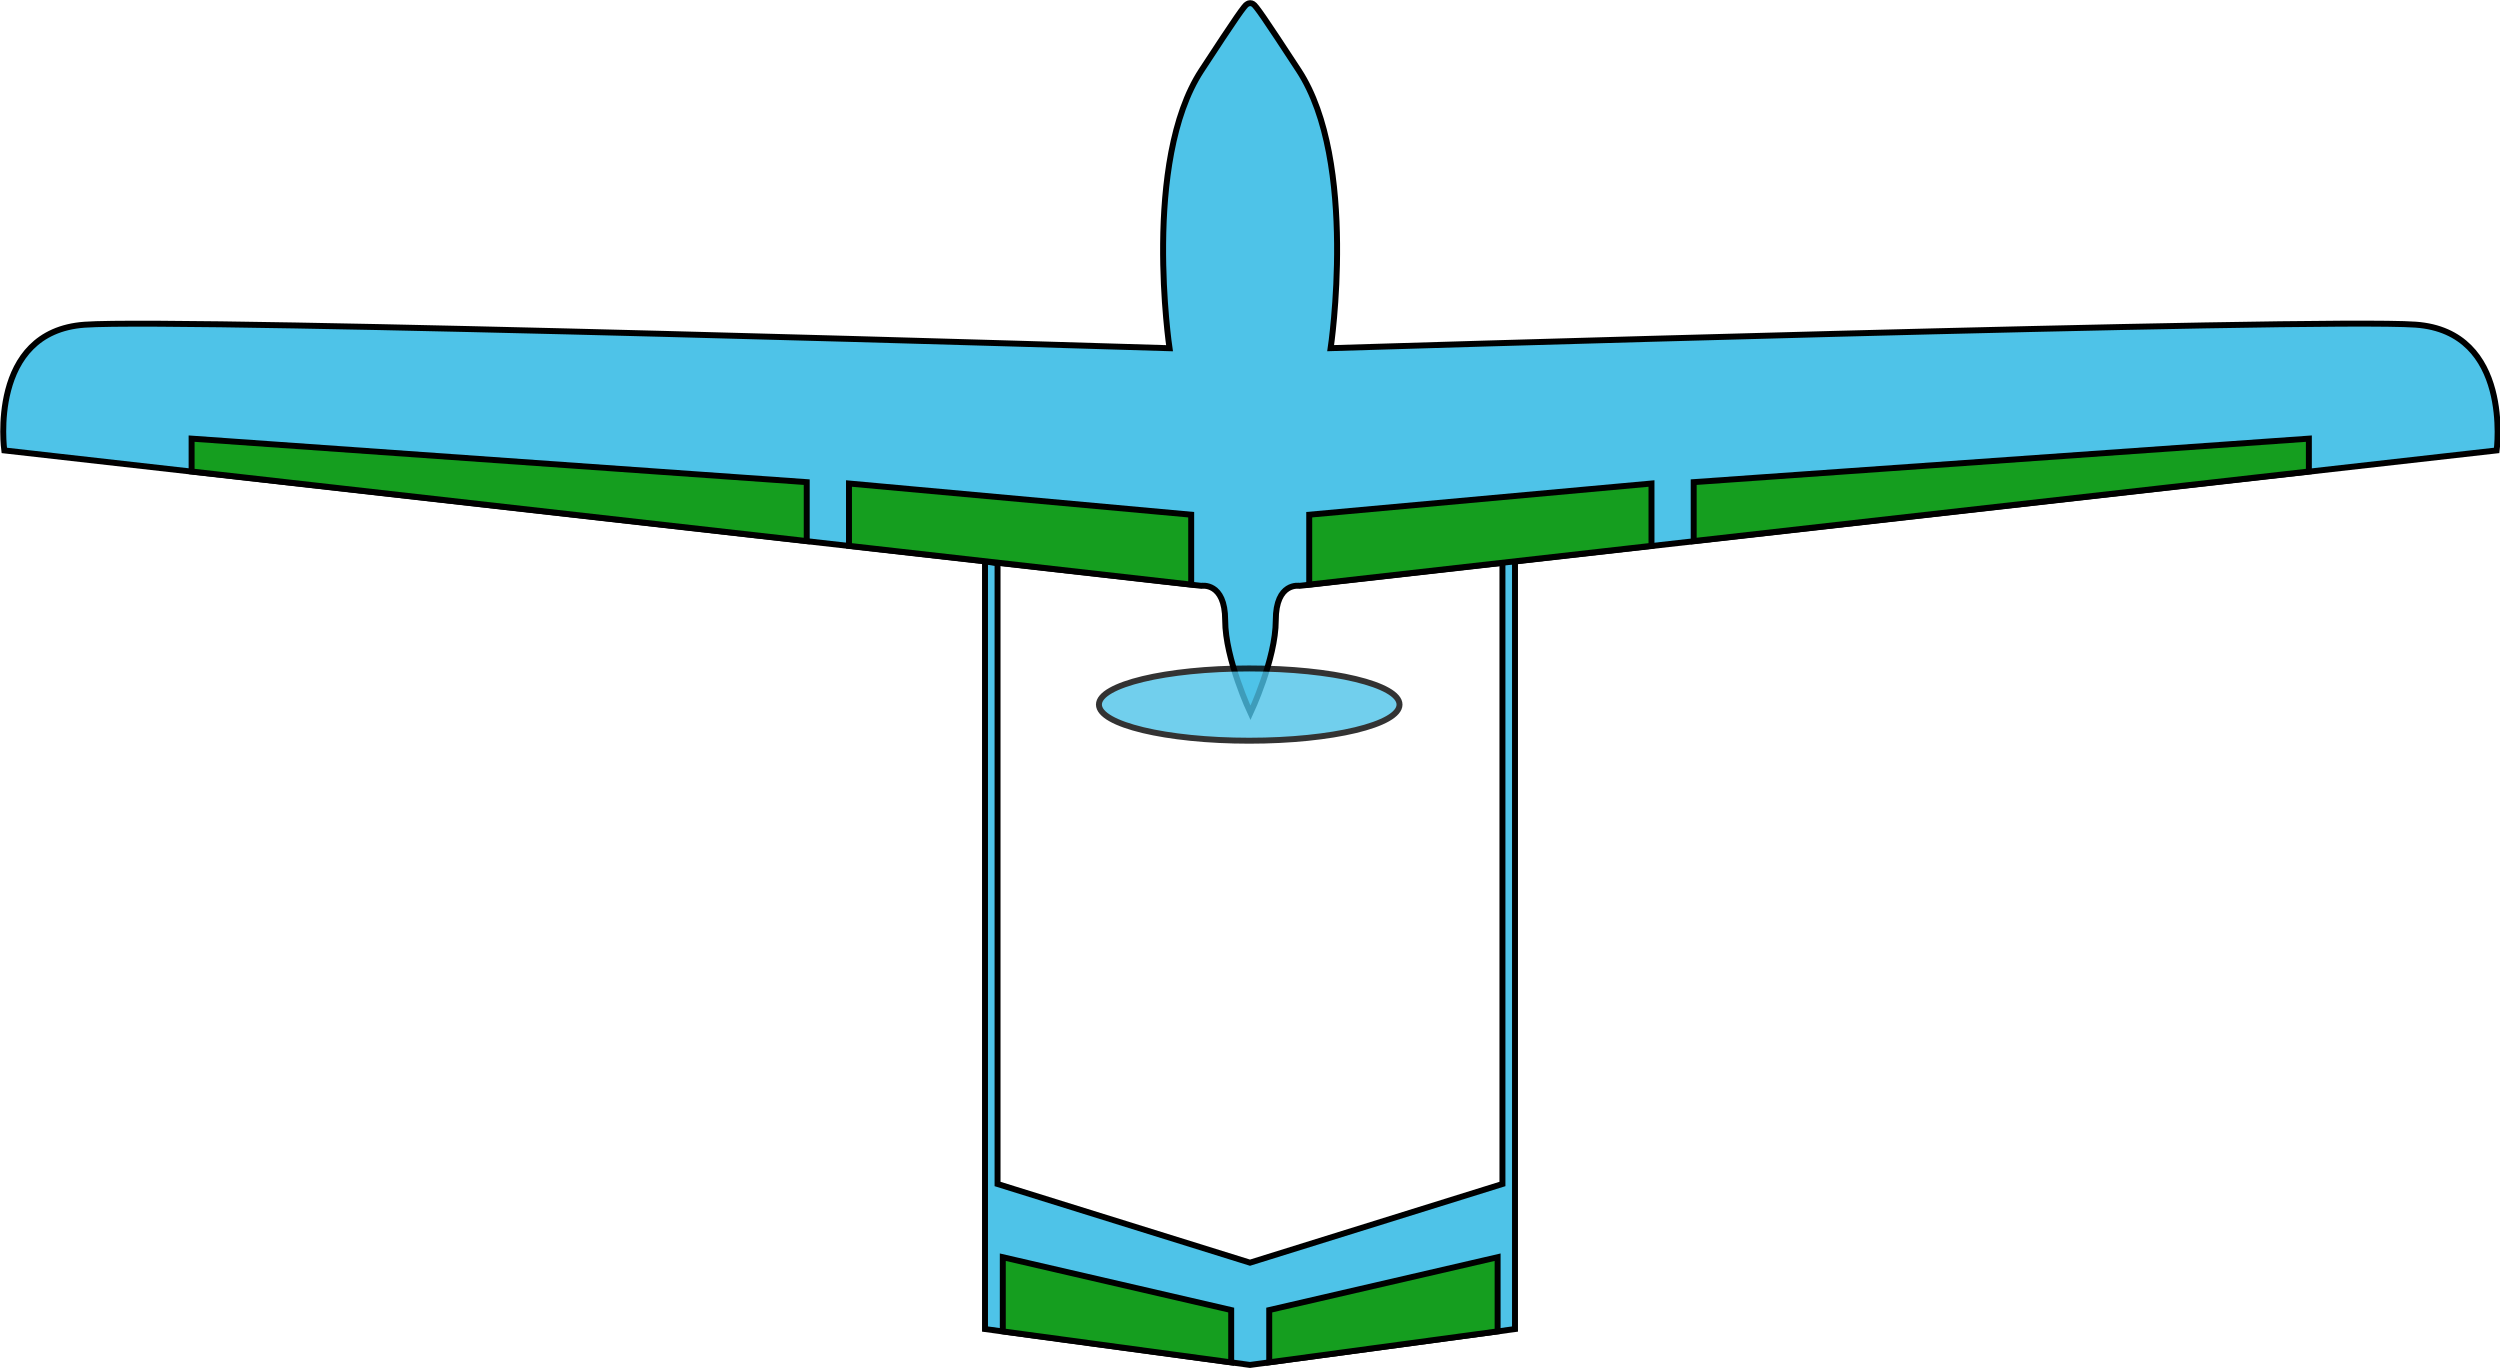
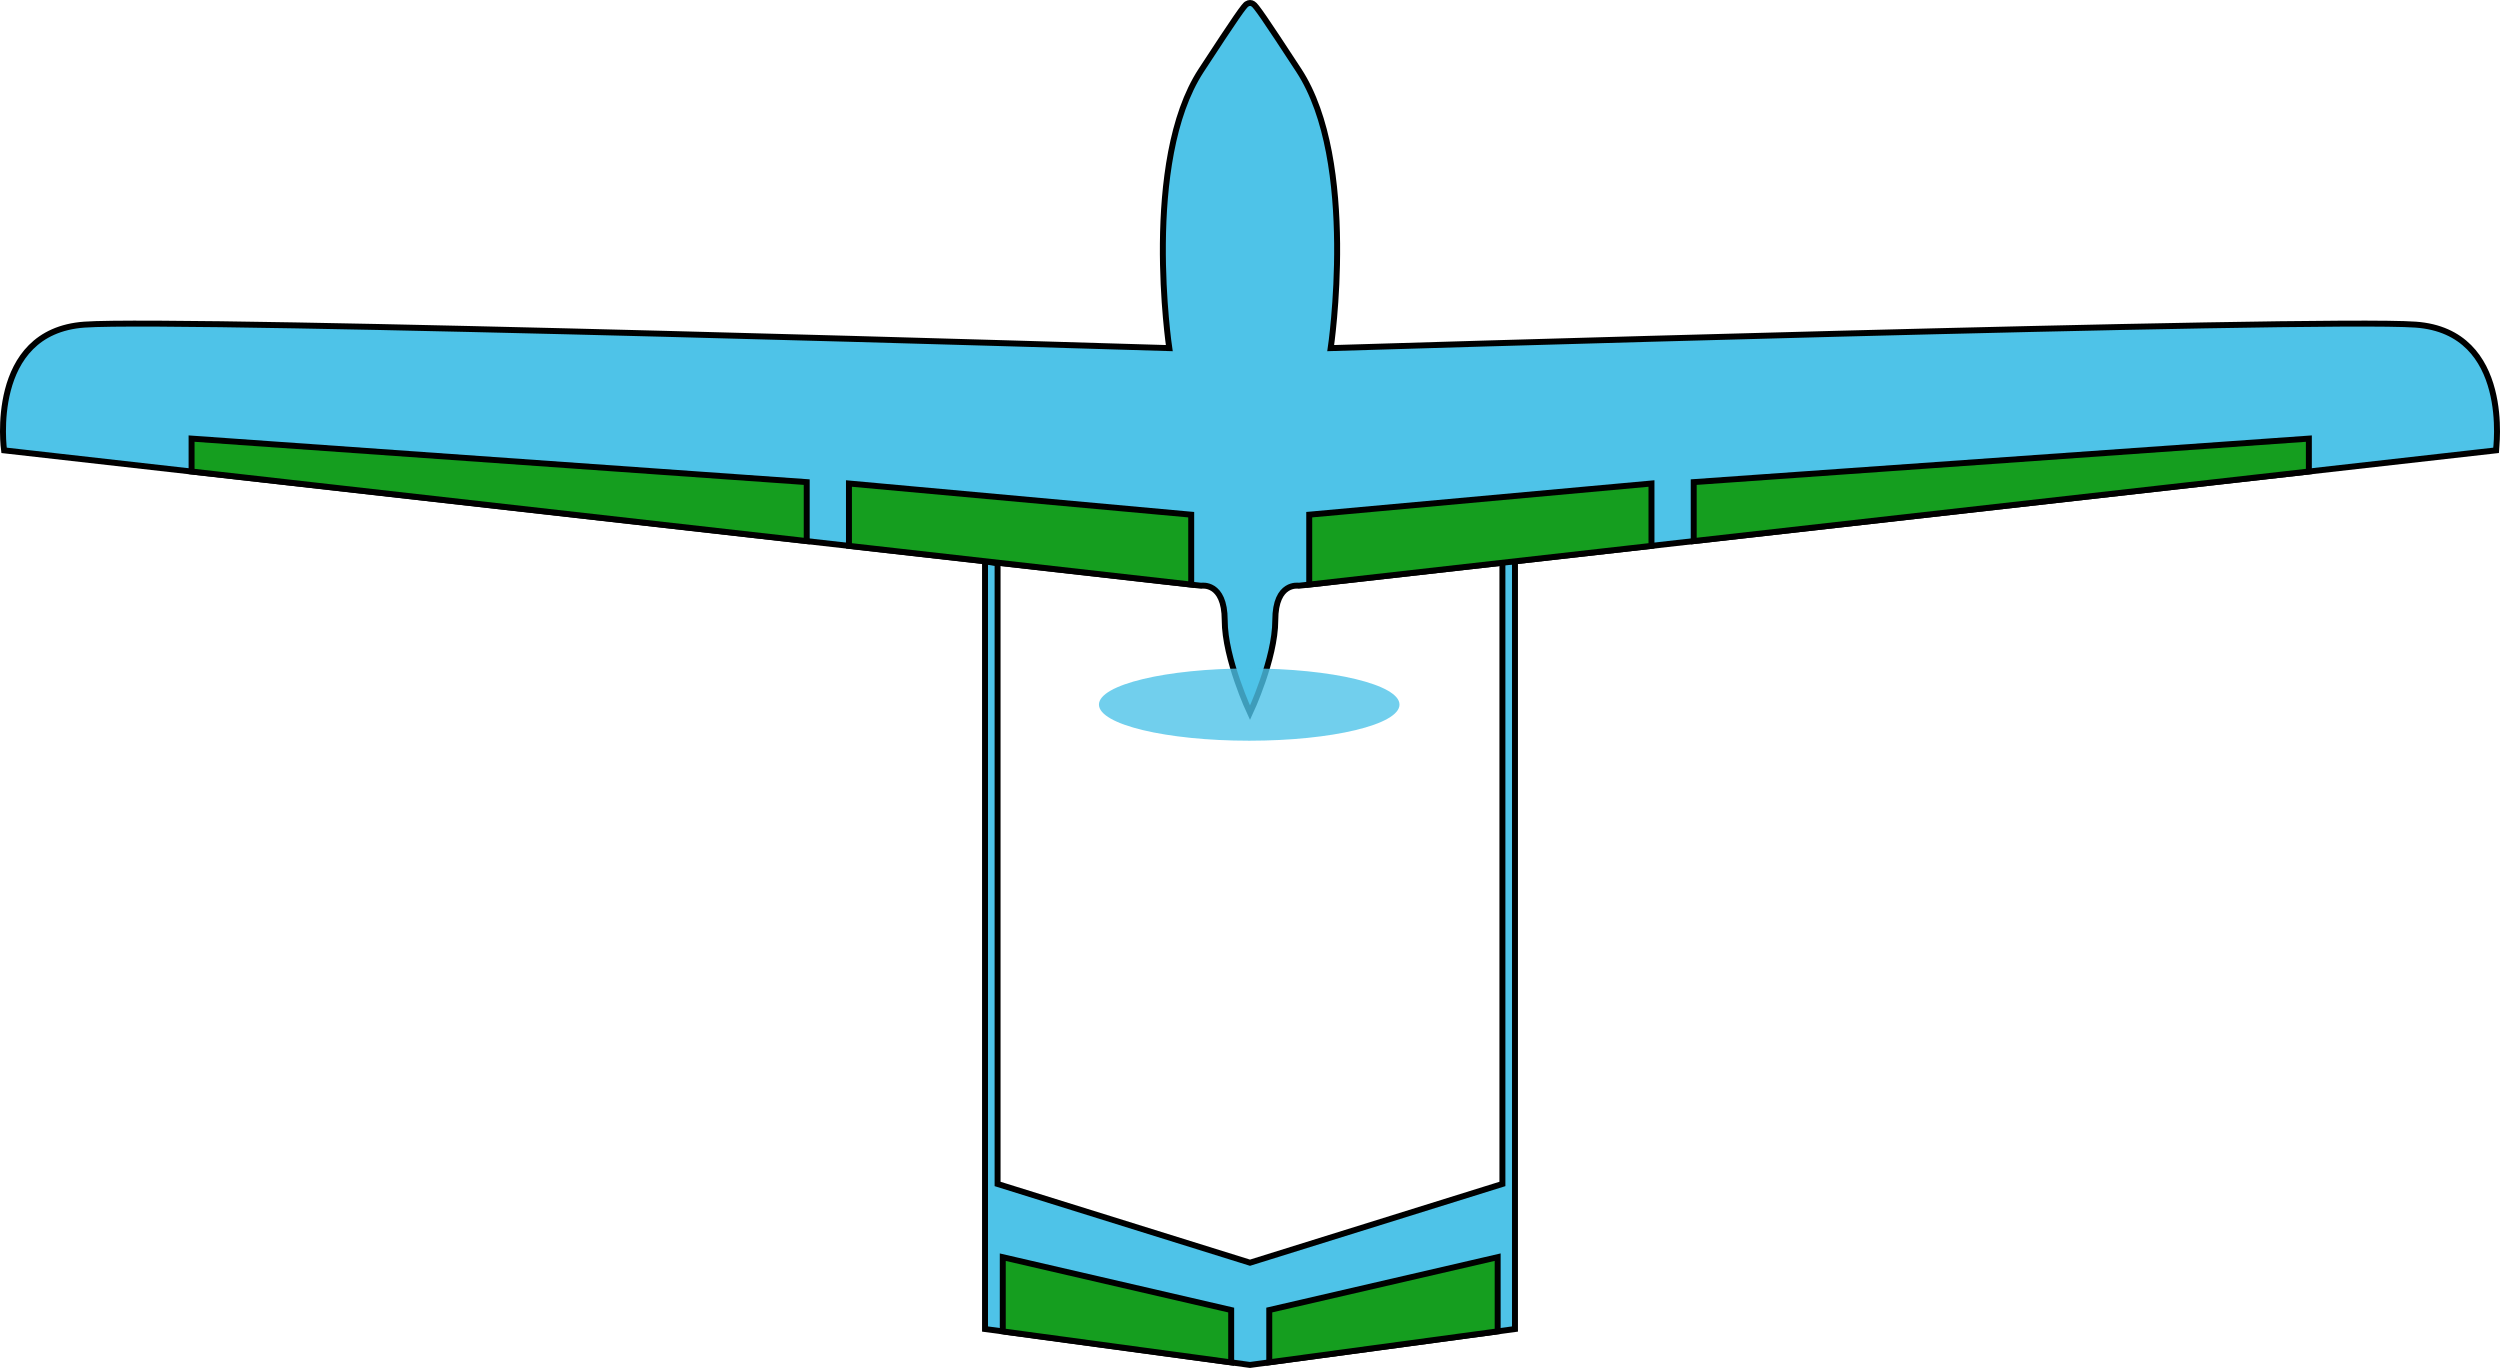
- <svg xmlns="http://www.w3.org/2000/svg" id="proposal" viewBox="0 0 420 229.82">
-   <defs>
-     <style>.cls-1,.cls-3{fill:#4ec3e8;}.cls-1,.cls-2,.cls-3{stroke:#000;stroke-miterlimit:10;}.cls-2{fill:#159e1f;}.cls-3{opacity:0.8;}</style>
-   </defs>
-   <path class="cls-1" d="M1168.4,1668.19c-16.29-1.16-182.26,3.95-182.26,3.95s4.66-31.33-5.35-46.65c-5.75-8.8-7.24-10.94-7.67-11.16a0.91,0.91,0,0,0-1,0c-0.39.14-1.81,2.16-7.7,11.17-10,15.32-5.35,46.65-5.35,46.65s-166-5.11-182.26-3.95-13.5,21.12-13.5,21.12l201.11,22.75s4-.7,4,5.8,4.25,15.55,4.25,15.55,4.25-9.05,4.25-15.55,4-5.8,4-5.8l201.11-22.75S1184.7,1669.35,1168.4,1668.19Z" transform="translate(-762.59 -1613.65)" />
-   <polygon class="cls-1" points="252.41 94.3 252.41 198.91 210 212.13 167.59 198.91 167.59 94.64 165.48 94.3 165.48 223.28 210 229.31 254.52 223.28 254.52 94.3 252.41 94.3" />
-   <polygon class="cls-2" points="387.89 79.21 387.89 73.69 284.54 81 284.54 90.9 387.89 79.21" />
-   <polygon class="cls-2" points="277.45 91.7 277.45 81.23 219.95 86.47 219.95 98.21 277.45 91.7" />
-   <path class="cls-2" d="M975.82,1842.52v-8.78l38.37-8.88v12.46Z" transform="translate(-762.59 -1613.65)" />
-   <polygon class="cls-2" points="32.19 79.21 32.19 73.69 135.53 81 135.53 90.9 32.19 79.21" />
-   <polygon class="cls-2" points="142.63 91.7 142.63 81.23 200.12 86.47 200.12 98.21 142.63 91.7" />
-   <polygon class="cls-2" points="206.84 228.88 206.84 220.09 168.47 211.21 168.47 223.67 206.84 228.88" />
-   <ellipse class="cls-3" cx="209.87" cy="118.37" rx="25.25" ry="6.07" />
+ <svg xmlns="http://www.w3.org/2000/svg" version="1.1" id="draw" x="0px" y="0px" viewBox="0 0 420 229.815" enable-background="new 0 0 420 229.815" xml:space="preserve">
+   <path fill="#4EC3E8" stroke="#000000" stroke-miterlimit="10" d="M405.817,54.537c-16.294-1.161-182.258,3.946-182.258,3.946  s4.655-31.334-5.354-46.653c-5.75-8.8-7.236-10.936-7.67-11.16c-0.31-0.221-0.725-0.226-1.041-0.013  c-0.393,0.137-1.809,2.157-7.7,11.173c-10.009,15.319-5.354,46.653-5.354,46.653S30.475,53.377,14.182,54.537  s-13.5,21.121-13.5,21.121l201.113,22.746c0,0,3.957-0.7,3.957,5.8S210,119.756,210,119.756s4.248-9.052,4.248-15.551  s3.957-5.8,3.957-5.8l201.113-22.746C419.318,75.658,422.111,55.698,405.817,54.537z" />
+   <polygon fill="#4EC3E8" stroke="#000000" stroke-miterlimit="10" points="252.405,94.297 252.405,198.905 210,212.135   167.595,198.905 167.595,94.645 165.483,94.297 165.483,223.276 210,229.311 254.517,223.276 254.517,94.297 " />
+   <polygon fill="#159E1F" stroke="#000000" stroke-miterlimit="10" points="387.889,79.213 387.889,73.685 284.544,80.996   284.544,90.901 " />
+   <polygon fill="#159E1F" stroke="#000000" stroke-miterlimit="10" points="277.448,91.704 277.448,81.229 219.951,86.466   219.951,98.207 " />
+   <path fill="#159E1F" stroke="#000000" stroke-miterlimit="10" d="M213.236,228.868v-8.783l38.372-8.883v12.466L213.236,228.868z" />
+   <polygon fill="#159E1F" stroke="#000000" stroke-miterlimit="10" points="32.185,79.213 32.185,73.685 135.529,80.996   135.529,90.901 " />
+   <polygon fill="#159E1F" stroke="#000000" stroke-miterlimit="10" points="142.625,91.704 142.625,81.229 200.123,86.466   200.123,98.207 " />
+   <polygon fill="#159E1F" stroke="#000000" stroke-miterlimit="10" points="206.838,228.882 206.838,220.09 168.466,211.207   168.466,223.67 " />
+   <ellipse opacity="0.8" fill="#4EC3E8" enable-background="new    " cx="209.869" cy="118.371" rx="25.247" ry="6.069" />
</svg>
